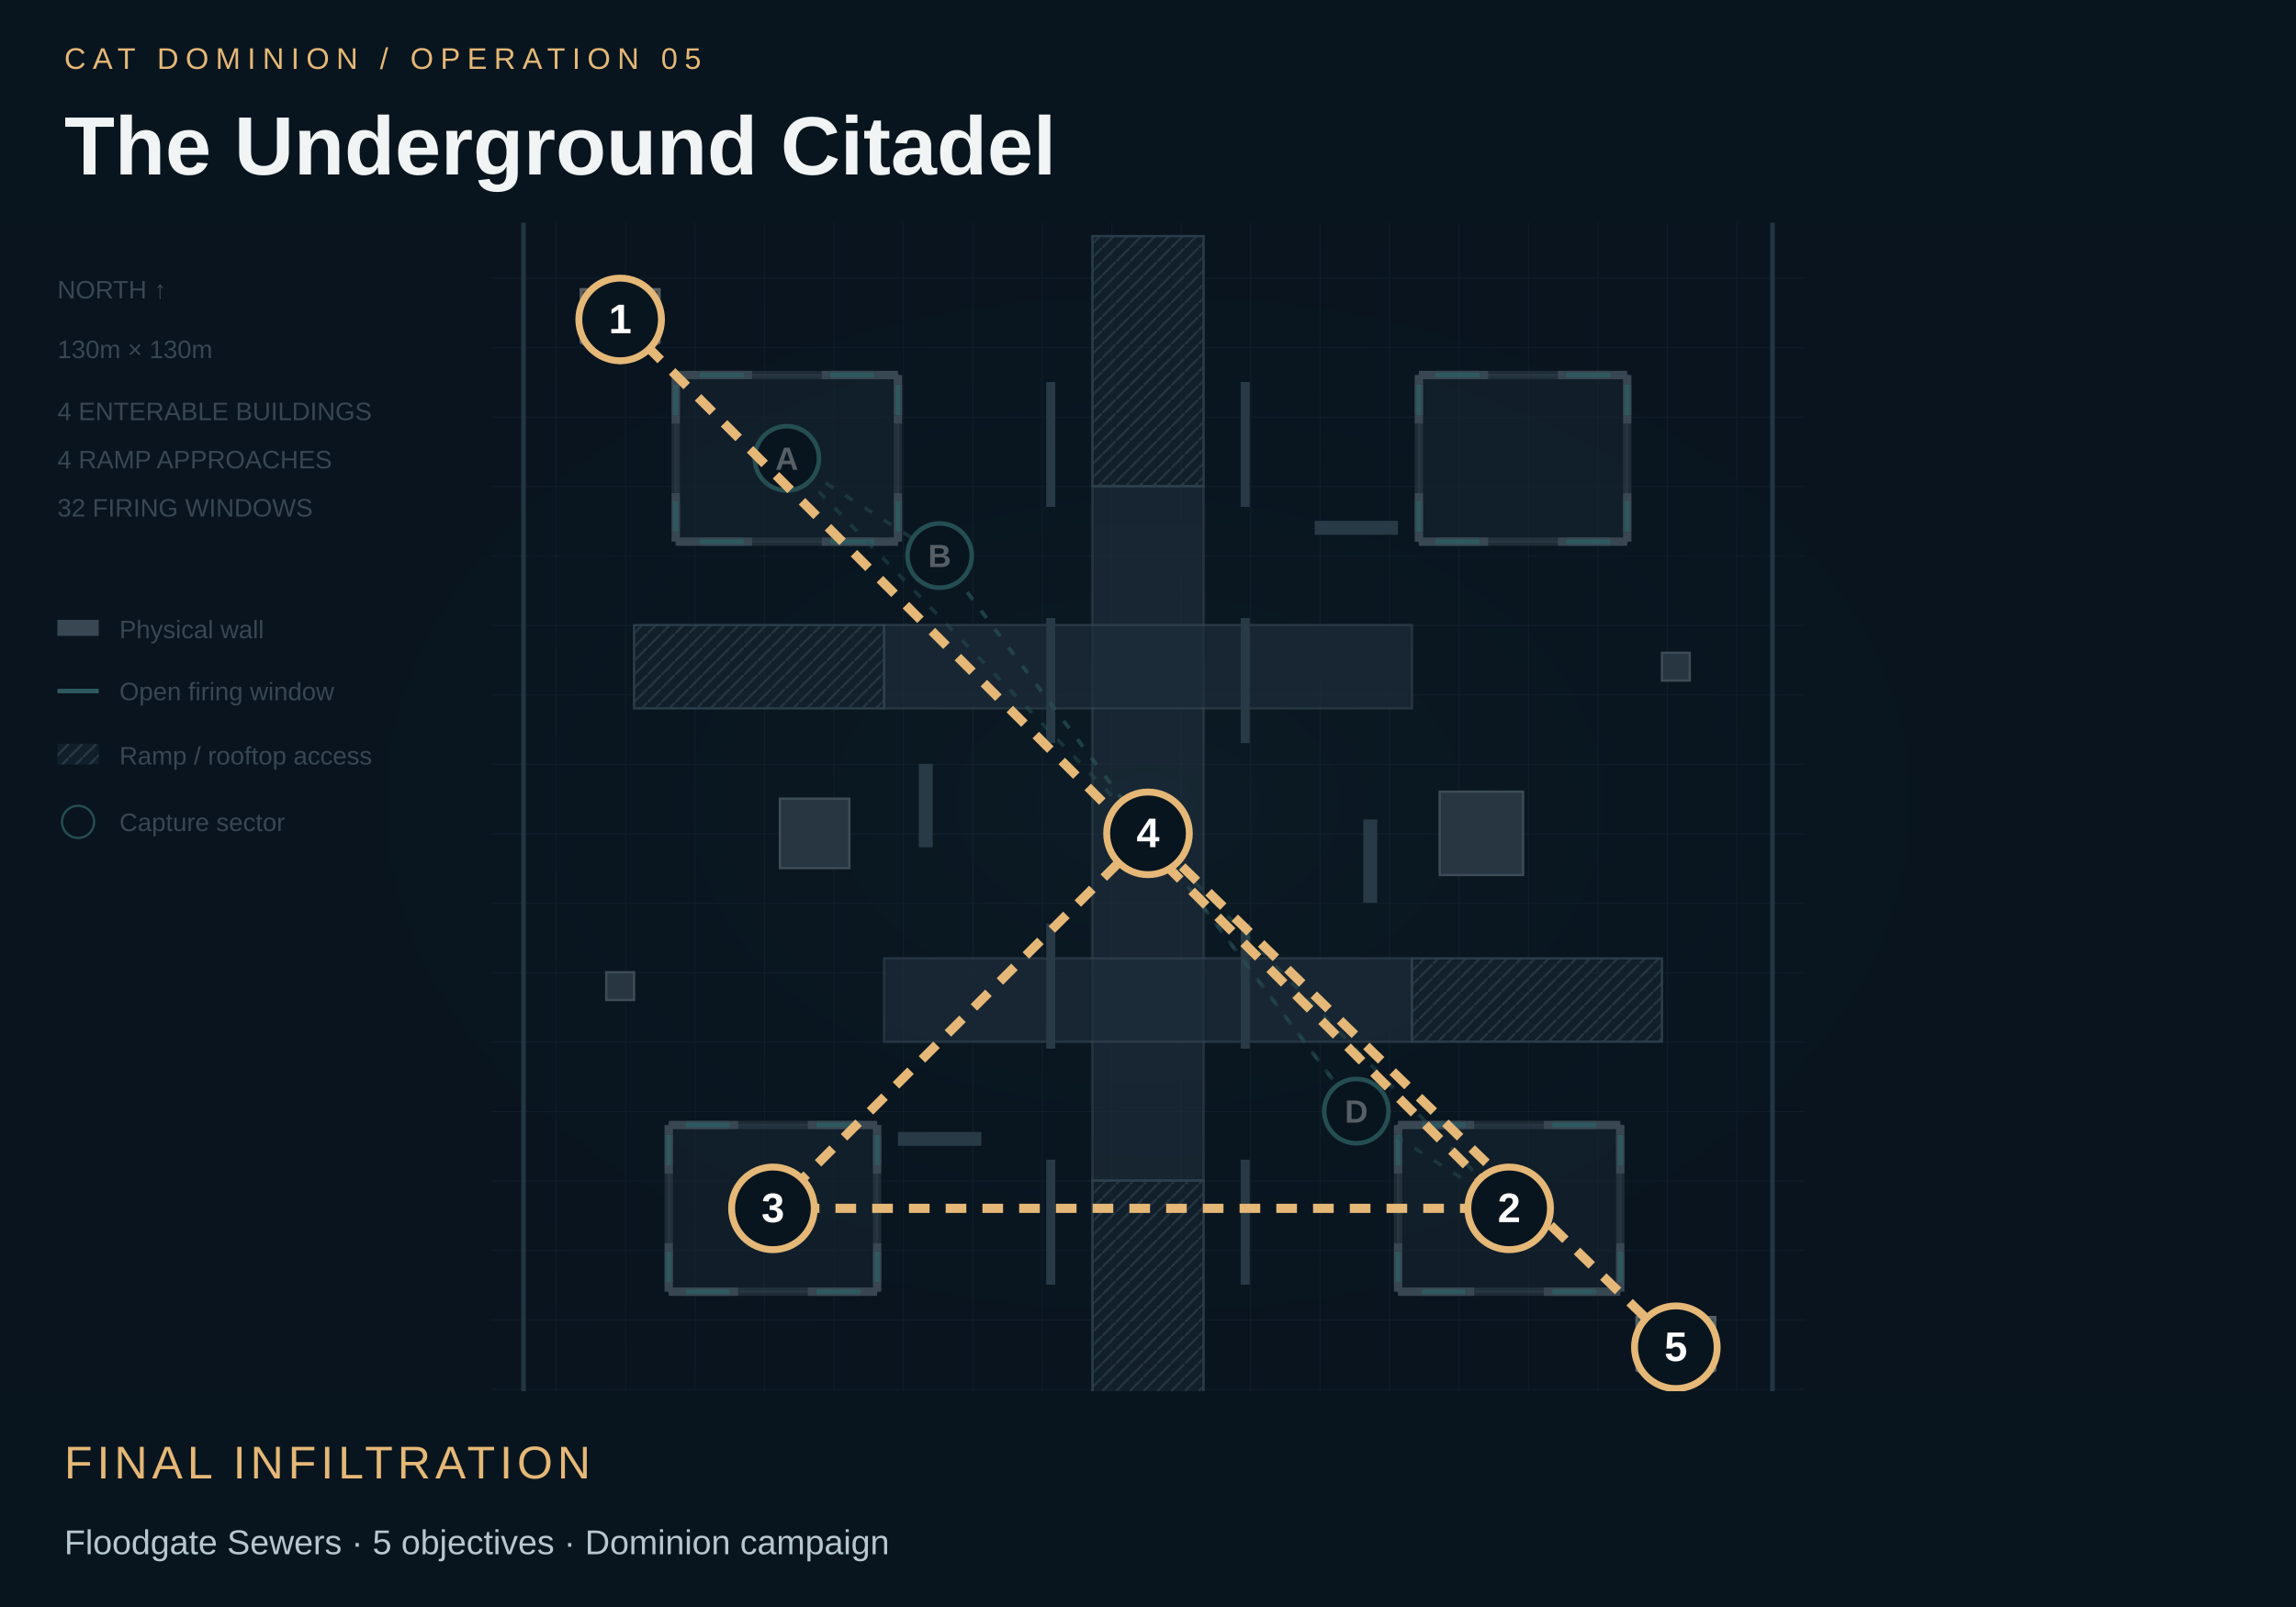
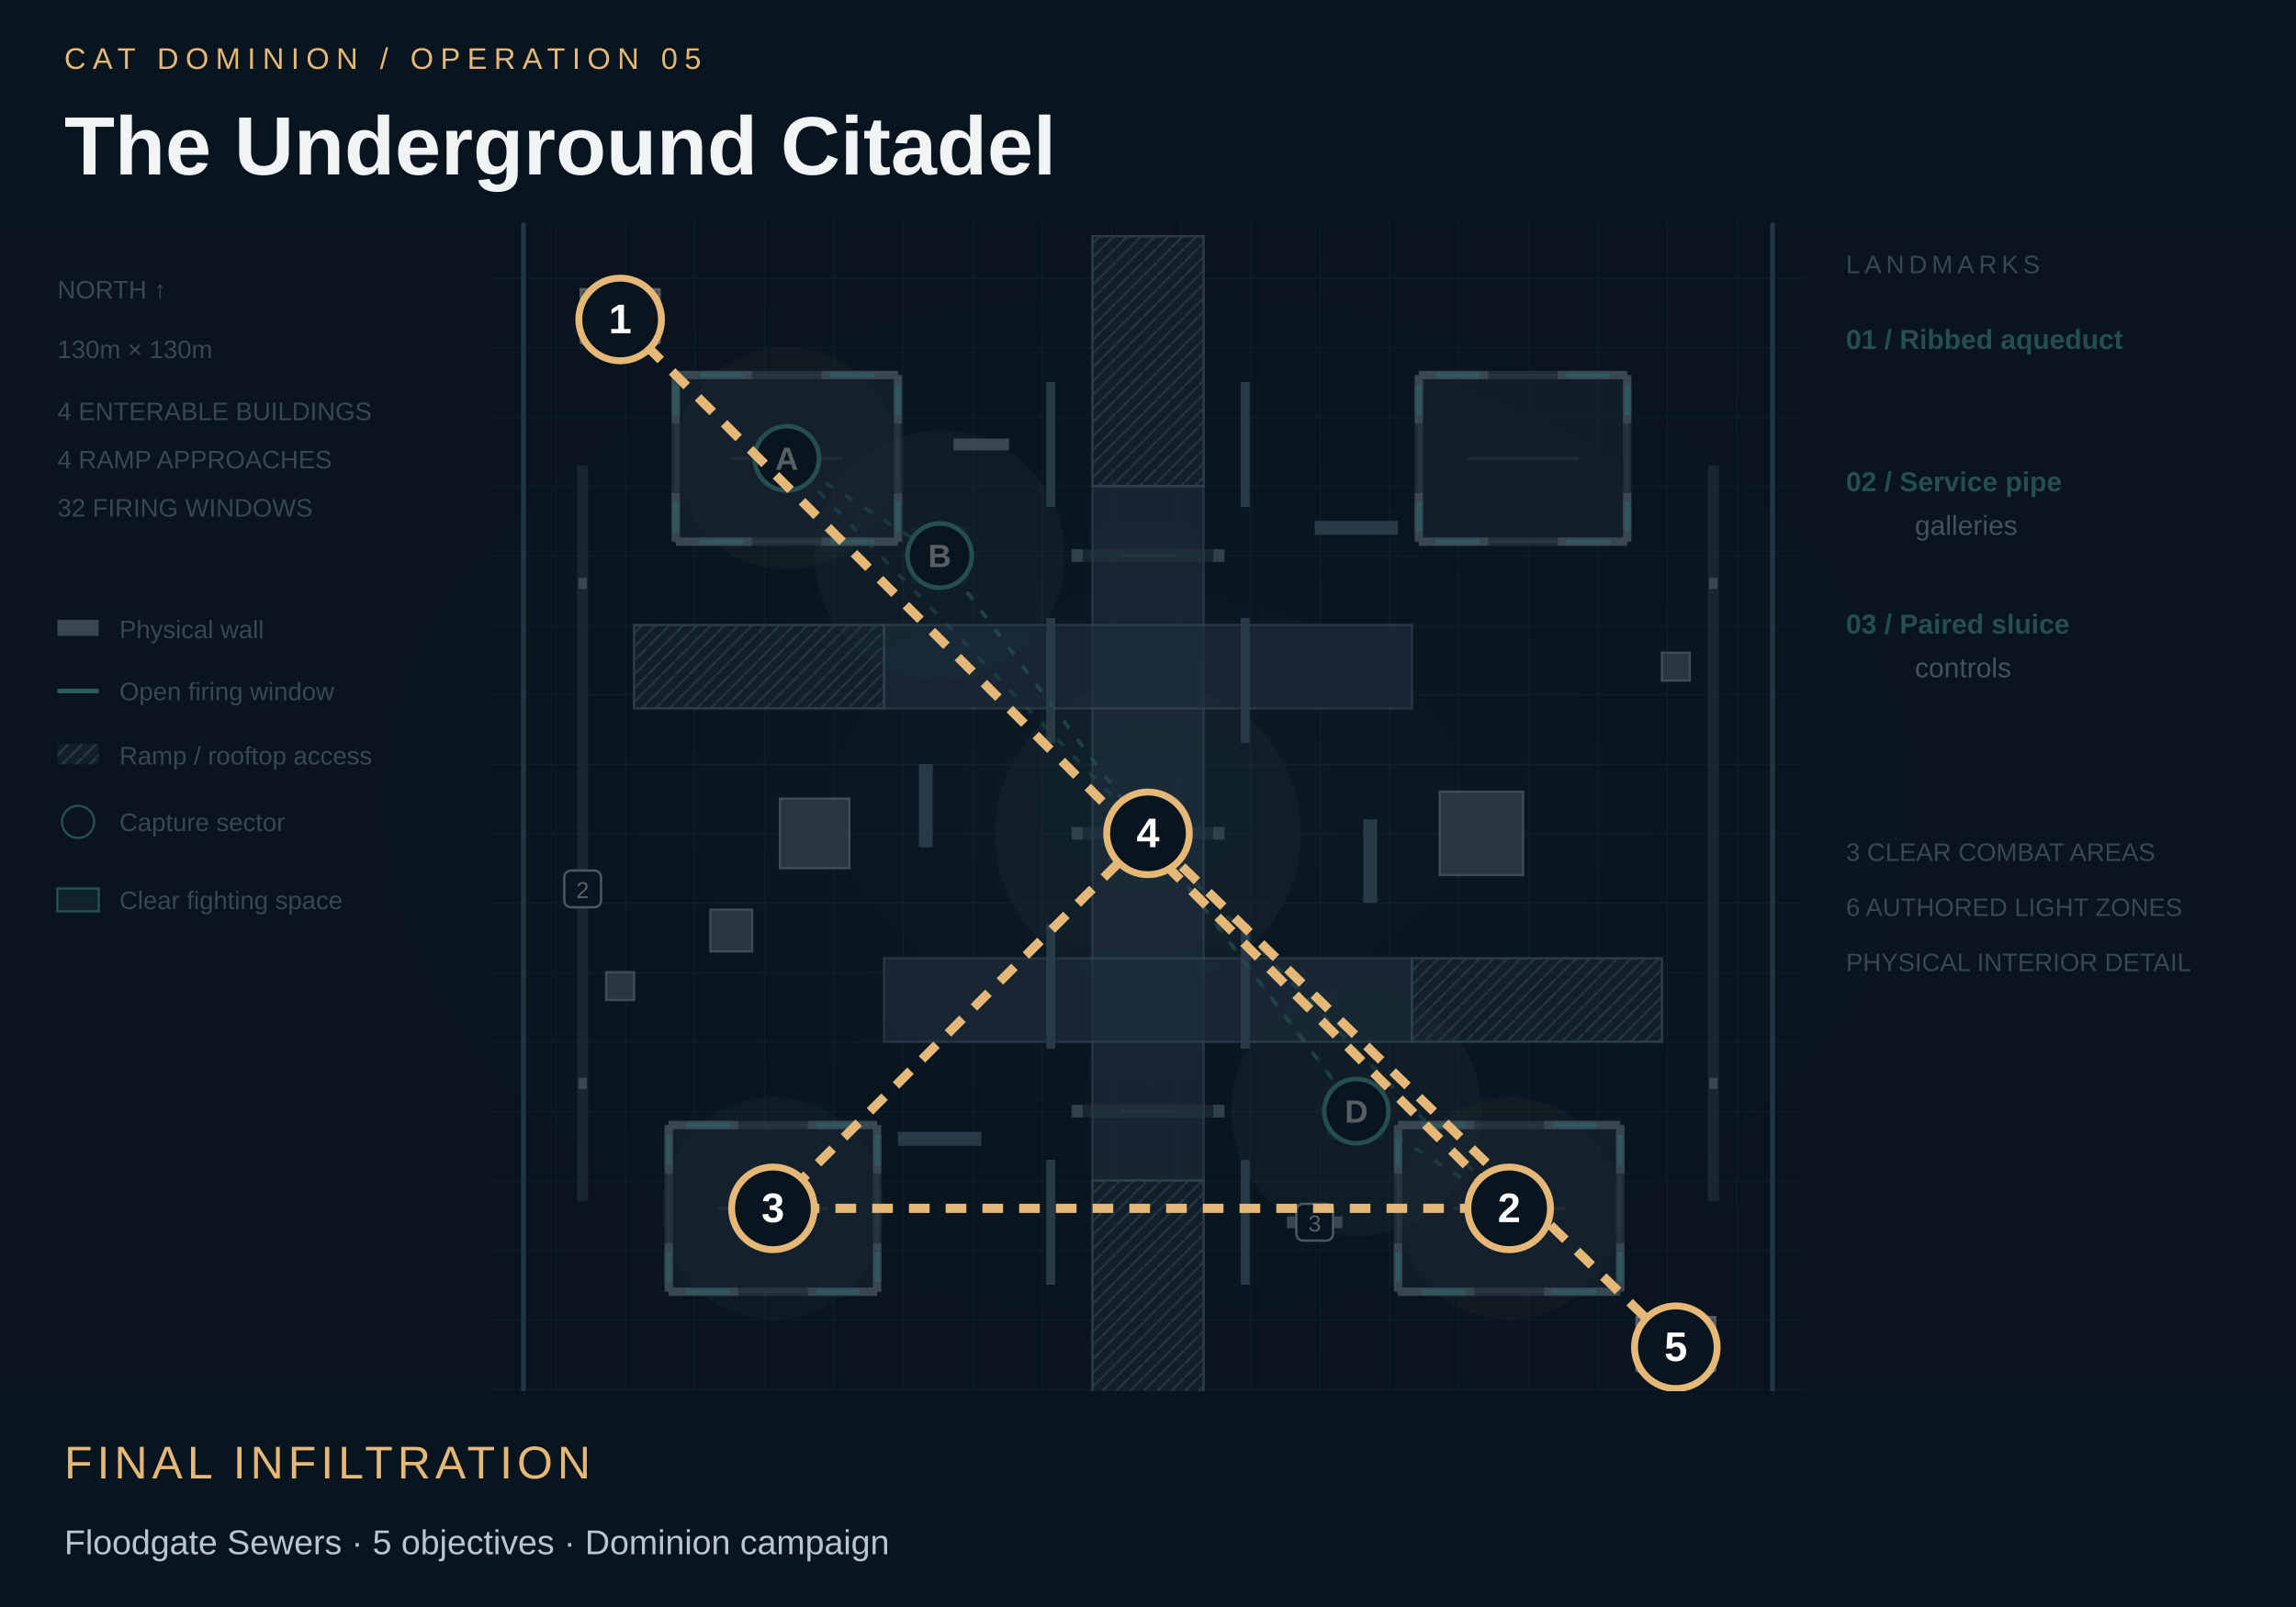
<svg xmlns="http://www.w3.org/2000/svg" width="1000" height="700" viewBox="0 0 1000 700">
  <rect width="1000" height="700" fill="#09151e" />
  <g opacity=".32">
    <defs>
      <pattern id="grid" width="30.25" height="30.25" patternUnits="userSpaceOnUse">
        <path d="M30.25 0H0V30.25" fill="none" stroke="#25374a" stroke-width=".6" />
      </pattern>
      <pattern id="ramp" width="6" height="6" patternUnits="userSpaceOnUse">
        <path d="M0 6L6 0" stroke="#91adbe" stroke-width="1" />
        <rect width="6" height="6" fill="#405a6c" fill-opacity=".5" />
      </pattern>
      <radialGradient id="glow">
        <stop stop-color="#61c8c2" stop-opacity=".12" />
        <stop offset="1" stop-color="#081321" stop-opacity="0" />
      </radialGradient>
    </defs>
    <rect width="1000" height="700" fill="#081321" />
    <rect x="214" y="77" width="572" height="572" fill="url(#grid)" />
    <ellipse cx="500" cy="350" rx="460" ry="310" fill="url(#glow)" />
    <g font-family="system-ui,Segoe UI,Arial,sans-serif">
      <text x="24" y="30" fill="#61c8c2" font-size="11" letter-spacing="3">NEON BREACH · THE FACTION WAR</text>
      <text x="24" y="64" fill="#edf5fa" font-size="29" font-weight="750">Floodgate Sewers</text>
      <text x="976" y="33" text-anchor="end" fill="#9fb2c3" font-size="11" letter-spacing="2">TACTICAL RECONNAISSANCE</text>
      <text x="976" y="57" text-anchor="end" fill="#9fb2c3" font-size="12">Sewer complex · Layered combat</text>
      <rect x="228" y="91" width="544" height="544" rx="3" fill="none" stroke="#5c7d94" stroke-width="2" />
+       <circle cx="500" cy="363" r="66.55" fill="rgb(194,242,255)" opacity=".09" />
+       <circle cx="409.25" cy="242" r="54.45" fill="rgb(189,255,230)" opacity=".09" />
+       <circle cx="590.75" cy="484" r="54.45" fill="rgb(189,255,230)" opacity=".09" />
+       <circle cx="342.7" cy="199.65" r="48.4" fill="rgb(255,222,168)" opacity=".09" />
+       <circle cx="657.3" cy="526.35" r="48.4" fill="rgb(255,222,168)" opacity=".09" />
+       <circle cx="336.65" cy="526.35" r="48.4" fill="rgb(194,240,255)" opacity=".09" />
+       <rect x="484.88" y="338.80" width="30.25" height="48.40" fill="#61c8c2" stroke="#61c8c2" stroke-width="1" opacity="0.13" />
+       <rect x="397.15" y="229.90" width="24.20" height="24.20" fill="#61c8c2" stroke="#61c8c2" stroke-width="1" opacity="0.13" />
+       <rect x="578.65" y="471.90" width="24.20" height="24.20" fill="#61c8c2" stroke="#61c8c2" stroke-width="1" opacity="0.13" />
      <rect x="294.30" y="163.35" width="96.80" height="72.60" fill="#364d61" stroke="#66829a" stroke-width="1" opacity="0.55" />
      <rect x="608.90" y="490.05" width="96.80" height="72.60" fill="#364d61" stroke="#66829a" stroke-width="1" opacity="0.55" />
      <rect x="291.27" y="490.05" width="90.75" height="72.60" fill="#364d61" stroke="#66829a" stroke-width="1" opacity="0.55" />
      <rect x="617.98" y="163.35" width="90.75" height="72.60" fill="#364d61" stroke="#66829a" stroke-width="1" opacity="0.55" />
      <rect x="475.80" y="211.75" width="48.40" height="302.50" fill="#4a6379" stroke="#92aec1" stroke-width="1" opacity="0.65" />
      <rect x="385.05" y="272.25" width="229.90" height="36.30" fill="#4a6379" stroke="#92aec1" stroke-width="1" opacity="0.65" />
      <rect x="385.05" y="417.45" width="229.90" height="36.30" fill="#4a6379" stroke="#92aec1" stroke-width="1" opacity="0.65" />
      <rect x="475.80" y="102.85" width="48.40" height="108.90" fill="url(#ramp)" stroke="#7fa0b6" stroke-width="1" opacity="0.9" />
      <rect x="475.80" y="514.25" width="48.40" height="108.90" fill="url(#ramp)" stroke="#7fa0b6" stroke-width="1" opacity="0.9" />
      <rect x="276.15" y="272.25" width="108.90" height="36.30" fill="url(#ramp)" stroke="#7fa0b6" stroke-width="1" opacity="0.9" />
      <rect x="614.95" y="417.45" width="108.90" height="36.30" fill="url(#ramp)" stroke="#7fa0b6" stroke-width="1" opacity="0.9" />
      <rect x="294.30" y="161.54" width="10.29" height="3.63" fill="#a1b3c3" opacity="1" />
      <rect x="304.59" y="161.54" width="19.36" height="3.63" fill="#6b8b9c" opacity="1" />
      <rect x="304.59" y="161.54" width="19.36" height="3.63" fill="#a1b3c3" opacity="1" />
      <rect x="323.94" y="161.54" width="3.63" height="3.63" fill="#a1b3c3" opacity="1" />
      <rect x="327.58" y="161.54" width="30.25" height="3.63" fill="#a1b3c3" opacity="0.45" />
      <rect x="357.83" y="161.54" width="3.63" height="3.63" fill="#a1b3c3" opacity="1" />
      <rect x="361.45" y="161.54" width="19.36" height="3.63" fill="#6b8b9c" opacity="1" />
      <rect x="361.45" y="161.54" width="19.36" height="3.63" fill="#a1b3c3" opacity="1" />
      <rect x="380.81" y="161.54" width="10.29" height="3.63" fill="#a1b3c3" opacity="1" />
      <rect x="292.49" y="163.35" width="3.63" height="4.23" fill="#a1b3c3" opacity="1" />
      <rect x="292.49" y="167.59" width="3.63" height="13.31" fill="#6b8b9c" opacity="1" />
      <rect x="292.49" y="167.59" width="3.63" height="13.31" fill="#a1b3c3" opacity="1" />
      <rect x="292.49" y="180.90" width="3.63" height="3.63" fill="#a1b3c3" opacity="1" />
      <rect x="292.49" y="184.53" width="3.63" height="30.25" fill="#a1b3c3" opacity="0.45" />
      <rect x="292.49" y="214.78" width="3.63" height="3.63" fill="#a1b3c3" opacity="1" />
      <rect x="292.49" y="218.41" width="3.63" height="13.31" fill="#6b8b9c" opacity="1" />
      <rect x="292.49" y="218.41" width="3.63" height="13.31" fill="#a1b3c3" opacity="1" />
      <rect x="292.49" y="231.71" width="3.63" height="4.23" fill="#a1b3c3" opacity="1" />
      <rect x="294.30" y="234.13" width="10.29" height="3.63" fill="#a1b3c3" opacity="1" />
      <rect x="304.59" y="234.13" width="19.36" height="3.63" fill="#6b8b9c" opacity="1" />
      <rect x="304.59" y="234.13" width="19.36" height="3.63" fill="#a1b3c3" opacity="1" />
      <rect x="323.94" y="234.13" width="3.63" height="3.63" fill="#a1b3c3" opacity="1" />
      <rect x="327.58" y="234.13" width="30.25" height="3.63" fill="#a1b3c3" opacity="0.45" />
      <rect x="357.83" y="234.13" width="3.63" height="3.63" fill="#a1b3c3" opacity="1" />
      <rect x="361.45" y="234.13" width="19.36" height="3.63" fill="#6b8b9c" opacity="1" />
      <rect x="361.45" y="234.13" width="19.36" height="3.63" fill="#a1b3c3" opacity="1" />
      <rect x="380.81" y="234.13" width="10.29" height="3.63" fill="#a1b3c3" opacity="1" />
      <rect x="389.28" y="163.35" width="3.63" height="4.23" fill="#a1b3c3" opacity="1" />
      <rect x="389.28" y="167.59" width="3.63" height="13.31" fill="#6b8b9c" opacity="1" />
      <rect x="389.28" y="167.59" width="3.63" height="13.31" fill="#a1b3c3" opacity="1" />
      <rect x="389.28" y="180.90" width="3.63" height="3.63" fill="#a1b3c3" opacity="1" />
      <rect x="389.28" y="184.53" width="3.63" height="30.25" fill="#a1b3c3" opacity="0.45" />
      <rect x="389.28" y="214.78" width="3.63" height="3.63" fill="#a1b3c3" opacity="1" />
      <rect x="389.28" y="218.41" width="3.63" height="13.31" fill="#6b8b9c" opacity="1" />
      <rect x="389.28" y="218.41" width="3.63" height="13.31" fill="#a1b3c3" opacity="1" />
      <rect x="389.28" y="231.71" width="3.63" height="4.23" fill="#a1b3c3" opacity="1" />
      <rect x="608.90" y="488.24" width="10.29" height="3.63" fill="#a1b3c3" opacity="1" />
      <rect x="619.18" y="488.24" width="19.36" height="3.63" fill="#6b8b9c" opacity="1" />
      <rect x="619.18" y="488.24" width="19.36" height="3.63" fill="#a1b3c3" opacity="1" />
      <rect x="638.54" y="488.24" width="3.63" height="3.63" fill="#a1b3c3" opacity="1" />
      <rect x="642.17" y="488.24" width="30.25" height="3.63" fill="#a1b3c3" opacity="0.45" />
      <rect x="672.42" y="488.24" width="3.63" height="3.63" fill="#a1b3c3" opacity="1" />
      <rect x="676.05" y="488.24" width="19.36" height="3.63" fill="#6b8b9c" opacity="1" />
      <rect x="676.05" y="488.24" width="19.36" height="3.63" fill="#a1b3c3" opacity="1" />
      <rect x="695.41" y="488.24" width="10.29" height="3.63" fill="#a1b3c3" opacity="1" />
      <rect x="607.09" y="490.05" width="3.63" height="4.23" fill="#a1b3c3" opacity="1" />
      <rect x="607.09" y="494.28" width="3.63" height="13.31" fill="#6b8b9c" opacity="1" />
      <rect x="607.09" y="494.28" width="3.63" height="13.31" fill="#a1b3c3" opacity="1" />
      <rect x="607.09" y="507.60" width="3.63" height="3.63" fill="#a1b3c3" opacity="1" />
      <rect x="607.09" y="511.23" width="3.63" height="30.25" fill="#a1b3c3" opacity="0.45" />
      <rect x="607.09" y="541.48" width="3.63" height="3.63" fill="#a1b3c3" opacity="1" />
      <rect x="607.09" y="545.11" width="3.63" height="13.31" fill="#6b8b9c" opacity="1" />
      <rect x="607.09" y="545.11" width="3.63" height="13.31" fill="#a1b3c3" opacity="1" />
      <rect x="607.09" y="558.41" width="3.63" height="4.23" fill="#a1b3c3" opacity="1" />
      <rect x="608.90" y="560.84" width="10.29" height="3.63" fill="#a1b3c3" opacity="1" />
      <rect x="619.18" y="560.84" width="19.36" height="3.63" fill="#6b8b9c" opacity="1" />
      <rect x="619.18" y="560.84" width="19.36" height="3.63" fill="#a1b3c3" opacity="1" />
      <rect x="638.54" y="560.84" width="3.63" height="3.63" fill="#a1b3c3" opacity="1" />
      <rect x="642.17" y="560.84" width="30.25" height="3.63" fill="#a1b3c3" opacity="0.45" />
      <rect x="672.42" y="560.84" width="3.63" height="3.63" fill="#a1b3c3" opacity="1" />
      <rect x="676.05" y="560.84" width="19.36" height="3.63" fill="#6b8b9c" opacity="1" />
      <rect x="676.05" y="560.84" width="19.36" height="3.63" fill="#a1b3c3" opacity="1" />
      <rect x="695.41" y="560.84" width="10.29" height="3.63" fill="#a1b3c3" opacity="1" />
      <rect x="703.88" y="490.05" width="3.63" height="4.23" fill="#a1b3c3" opacity="1" />
      <rect x="703.88" y="494.28" width="3.63" height="13.31" fill="#6b8b9c" opacity="1" />
      <rect x="703.88" y="494.28" width="3.63" height="13.31" fill="#a1b3c3" opacity="1" />
      <rect x="703.88" y="507.60" width="3.63" height="3.63" fill="#a1b3c3" opacity="1" />
      <rect x="703.88" y="511.23" width="3.63" height="30.25" fill="#a1b3c3" opacity="0.45" />
      <rect x="703.88" y="541.48" width="3.63" height="3.63" fill="#a1b3c3" opacity="1" />
      <rect x="703.88" y="545.11" width="3.63" height="13.31" fill="#6b8b9c" opacity="1" />
      <rect x="703.88" y="545.11" width="3.63" height="13.31" fill="#a1b3c3" opacity="1" />
      <rect x="703.88" y="558.41" width="3.63" height="4.23" fill="#a1b3c3" opacity="1" />
      <rect x="291.27" y="488.24" width="7.26" height="3.63" fill="#a1b3c3" opacity="1" />
      <rect x="298.54" y="488.24" width="19.36" height="3.63" fill="#6b8b9c" opacity="1" />
      <rect x="298.54" y="488.24" width="19.36" height="3.63" fill="#a1b3c3" opacity="1" />
      <rect x="317.89" y="488.24" width="3.63" height="3.63" fill="#a1b3c3" opacity="1" />
      <rect x="321.52" y="488.24" width="30.25" height="3.63" fill="#a1b3c3" opacity="0.45" />
      <rect x="351.77" y="488.24" width="3.63" height="3.63" fill="#a1b3c3" opacity="1" />
      <rect x="355.40" y="488.24" width="19.36" height="3.63" fill="#6b8b9c" opacity="1" />
      <rect x="355.40" y="488.24" width="19.36" height="3.63" fill="#a1b3c3" opacity="1" />
      <rect x="374.76" y="488.24" width="7.26" height="3.63" fill="#a1b3c3" opacity="1" />
      <rect x="289.46" y="490.05" width="3.63" height="4.23" fill="#a1b3c3" opacity="1" />
      <rect x="289.46" y="494.28" width="3.63" height="13.31" fill="#6b8b9c" opacity="1" />
      <rect x="289.46" y="494.28" width="3.63" height="13.31" fill="#a1b3c3" opacity="1" />
      <rect x="289.46" y="507.60" width="3.63" height="3.63" fill="#a1b3c3" opacity="1" />
      <rect x="289.46" y="511.23" width="3.63" height="30.25" fill="#a1b3c3" opacity="0.45" />
      <rect x="289.46" y="541.48" width="3.63" height="3.63" fill="#a1b3c3" opacity="1" />
      <rect x="289.46" y="545.11" width="3.63" height="13.31" fill="#6b8b9c" opacity="1" />
      <rect x="289.46" y="545.11" width="3.63" height="13.31" fill="#a1b3c3" opacity="1" />
      <rect x="289.46" y="558.41" width="3.63" height="4.23" fill="#a1b3c3" opacity="1" />
      <rect x="291.27" y="560.84" width="7.26" height="3.63" fill="#a1b3c3" opacity="1" />
      <rect x="298.54" y="560.84" width="19.36" height="3.63" fill="#6b8b9c" opacity="1" />
      <rect x="298.54" y="560.84" width="19.36" height="3.63" fill="#a1b3c3" opacity="1" />
      <rect x="317.89" y="560.84" width="3.63" height="3.63" fill="#a1b3c3" opacity="1" />
      <rect x="321.52" y="560.84" width="30.25" height="3.63" fill="#a1b3c3" opacity="0.45" />
      <rect x="351.77" y="560.84" width="3.63" height="3.63" fill="#a1b3c3" opacity="1" />
      <rect x="355.40" y="560.84" width="19.36" height="3.63" fill="#6b8b9c" opacity="1" />
      <rect x="355.40" y="560.84" width="19.36" height="3.63" fill="#a1b3c3" opacity="1" />
      <rect x="374.76" y="560.84" width="7.26" height="3.63" fill="#a1b3c3" opacity="1" />
      <rect x="380.21" y="490.05" width="3.63" height="4.23" fill="#a1b3c3" opacity="1" />
      <rect x="380.21" y="494.28" width="3.63" height="13.31" fill="#6b8b9c" opacity="1" />
      <rect x="380.21" y="494.28" width="3.63" height="13.31" fill="#a1b3c3" opacity="1" />
      <rect x="380.21" y="507.60" width="3.63" height="3.63" fill="#a1b3c3" opacity="1" />
      <rect x="380.21" y="511.23" width="3.63" height="30.25" fill="#a1b3c3" opacity="0.45" />
      <rect x="380.21" y="541.48" width="3.63" height="3.63" fill="#a1b3c3" opacity="1" />
      <rect x="380.21" y="545.11" width="3.63" height="13.31" fill="#6b8b9c" opacity="1" />
      <rect x="380.21" y="545.11" width="3.63" height="13.31" fill="#a1b3c3" opacity="1" />
      <rect x="380.21" y="558.41" width="3.63" height="4.23" fill="#a1b3c3" opacity="1" />
      <rect x="617.98" y="161.54" width="7.26" height="3.63" fill="#a1b3c3" opacity="1" />
      <rect x="625.24" y="161.54" width="19.36" height="3.63" fill="#6b8b9c" opacity="1" />
      <rect x="625.24" y="161.54" width="19.36" height="3.63" fill="#a1b3c3" opacity="1" />
      <rect x="644.60" y="161.54" width="3.63" height="3.63" fill="#a1b3c3" opacity="1" />
      <rect x="648.23" y="161.54" width="30.25" height="3.63" fill="#a1b3c3" opacity="0.45" />
      <rect x="678.48" y="161.54" width="3.63" height="3.63" fill="#a1b3c3" opacity="1" />
      <rect x="682.11" y="161.54" width="19.36" height="3.63" fill="#6b8b9c" opacity="1" />
      <rect x="682.11" y="161.54" width="19.36" height="3.63" fill="#a1b3c3" opacity="1" />
      <rect x="701.46" y="161.54" width="7.26" height="3.63" fill="#a1b3c3" opacity="1" />
      <rect x="616.16" y="163.35" width="3.63" height="4.23" fill="#a1b3c3" opacity="1" />
      <rect x="616.16" y="167.59" width="3.63" height="13.31" fill="#6b8b9c" opacity="1" />
      <rect x="616.16" y="167.59" width="3.63" height="13.31" fill="#a1b3c3" opacity="1" />
      <rect x="616.16" y="180.90" width="3.63" height="3.63" fill="#a1b3c3" opacity="1" />
      <rect x="616.16" y="184.53" width="3.63" height="30.25" fill="#a1b3c3" opacity="0.45" />
      <rect x="616.16" y="214.78" width="3.63" height="3.63" fill="#a1b3c3" opacity="1" />
      <rect x="616.16" y="218.41" width="3.63" height="13.31" fill="#6b8b9c" opacity="1" />
      <rect x="616.16" y="218.41" width="3.63" height="13.31" fill="#a1b3c3" opacity="1" />
      <rect x="616.16" y="231.71" width="3.63" height="4.23" fill="#a1b3c3" opacity="1" />
      <rect x="617.98" y="234.13" width="7.26" height="3.63" fill="#a1b3c3" opacity="1" />
      <rect x="625.24" y="234.13" width="19.36" height="3.63" fill="#6b8b9c" opacity="1" />
      <rect x="625.24" y="234.13" width="19.36" height="3.63" fill="#a1b3c3" opacity="1" />
      <rect x="644.60" y="234.13" width="3.63" height="3.63" fill="#a1b3c3" opacity="1" />
      <rect x="648.23" y="234.13" width="30.25" height="3.63" fill="#a1b3c3" opacity="0.45" />
      <rect x="678.48" y="234.13" width="3.63" height="3.63" fill="#a1b3c3" opacity="1" />
      <rect x="682.11" y="234.13" width="19.36" height="3.63" fill="#6b8b9c" opacity="1" />
      <rect x="682.11" y="234.13" width="19.36" height="3.63" fill="#a1b3c3" opacity="1" />
      <rect x="701.46" y="234.13" width="7.26" height="3.63" fill="#a1b3c3" opacity="1" />
      <rect x="706.91" y="163.35" width="3.63" height="4.23" fill="#a1b3c3" opacity="1" />
      <rect x="706.91" y="167.59" width="3.63" height="13.31" fill="#6b8b9c" opacity="1" />
      <rect x="706.91" y="167.59" width="3.63" height="13.31" fill="#a1b3c3" opacity="1" />
      <rect x="706.91" y="180.90" width="3.63" height="3.63" fill="#a1b3c3" opacity="1" />
      <rect x="706.91" y="184.53" width="3.63" height="30.25" fill="#a1b3c3" opacity="0.45" />
      <rect x="706.91" y="214.78" width="3.63" height="3.63" fill="#a1b3c3" opacity="1" />
      <rect x="706.91" y="218.41" width="3.63" height="13.31" fill="#6b8b9c" opacity="1" />
      <rect x="706.91" y="218.41" width="3.63" height="13.31" fill="#a1b3c3" opacity="1" />
      <rect x="706.91" y="231.71" width="3.63" height="4.23" fill="#a1b3c3" opacity="1" />
      <rect x="455.68" y="166.38" width="3.93" height="54.45" fill="#6b8b9c" opacity="1" />
      <rect x="455.68" y="269.23" width="3.93" height="54.45" fill="#6b8b9c" opacity="1" />
      <rect x="455.68" y="402.32" width="3.93" height="54.45" fill="#6b8b9c" opacity="1" />
      <rect x="455.68" y="505.17" width="3.93" height="54.45" fill="#6b8b9c" opacity="1" />
      <rect x="540.38" y="166.38" width="3.93" height="54.45" fill="#6b8b9c" opacity="1" />
      <rect x="540.38" y="269.23" width="3.93" height="54.45" fill="#6b8b9c" opacity="1" />
      <rect x="540.38" y="402.32" width="3.93" height="54.45" fill="#6b8b9c" opacity="1" />
      <rect x="540.38" y="505.17" width="3.93" height="54.45" fill="#6b8b9c" opacity="1" />
      <rect x="400.18" y="332.75" width="6.05" height="36.30" fill="#6b8b9c" opacity="1" />
      <rect x="593.77" y="356.95" width="6.05" height="36.30" fill="#6b8b9c" opacity="1" />
      <rect x="391.10" y="493.07" width="36.30" height="6.05" fill="#6b8b9c" opacity="1" />
      <rect x="572.60" y="226.88" width="36.30" height="6.05" fill="#6b8b9c" opacity="1" />
+       <rect x="466.73" y="239.28" width="4.84" height="5.45" fill="#a1b3c3" opacity="1" />
+       <rect x="528.43" y="239.28" width="4.84" height="5.45" fill="#a1b3c3" opacity="1" />
+       <rect x="466.73" y="239.28" width="66.55" height="5.45" fill="#6b8b9c" opacity="0.45" />
+       <rect x="466.73" y="360.28" width="4.84" height="5.45" fill="#a1b3c3" opacity="1" />
+       <rect x="528.43" y="360.28" width="4.84" height="5.45" fill="#a1b3c3" opacity="1" />
+       <rect x="466.73" y="360.28" width="66.55" height="5.45" fill="#6b8b9c" opacity="0.45" />
+       <rect x="466.73" y="481.28" width="4.84" height="5.45" fill="#a1b3c3" opacity="1" />
+       <rect x="528.43" y="481.28" width="4.84" height="5.45" fill="#a1b3c3" opacity="1" />
+       <rect x="466.73" y="481.28" width="66.55" height="5.45" fill="#6b8b9c" opacity="0.45" />
+       <rect x="251.34" y="202.68" width="4.84" height="320.65" fill="#6b8b9c" opacity="0.45" />
+       <rect x="251.95" y="251.68" width="3.63" height="4.84" fill="#a1b3c3" opacity="1" />
+       <rect x="251.95" y="469.48" width="3.63" height="4.84" fill="#a1b3c3" opacity="1" />
+       <rect x="743.82" y="202.68" width="4.84" height="320.65" fill="#6b8b9c" opacity="0.45" />
+       <rect x="744.42" y="251.68" width="3.63" height="4.84" fill="#a1b3c3" opacity="1" />
+       <rect x="744.42" y="469.48" width="3.63" height="4.84" fill="#a1b3c3" opacity="1" />
+       <rect x="560.50" y="529.83" width="24.20" height="5.14" fill="#a1b3c3" opacity="1" />
+       <rect x="415.30" y="191.03" width="24.20" height="5.14" fill="#a1b3c3" opacity="1" />
+       <rect x="487.90" y="241.27" width="24.20" height="1.45" fill="#6b8b9c" opacity="0.45" />
+       <rect x="487.90" y="362.27" width="24.20" height="1.45" fill="#6b8b9c" opacity="0.45" />
+       <rect x="487.90" y="483.27" width="24.20" height="1.45" fill="#6b8b9c" opacity="0.45" />
+       <rect x="318.50" y="198.92" width="48.40" height="1.45" fill="#6b8b9c" opacity="0.45" />
+       <rect x="633.10" y="525.62" width="48.40" height="1.45" fill="#6b8b9c" opacity="0.45" />
+       <rect x="312.45" y="525.62" width="48.40" height="1.45" fill="#6b8b9c" opacity="0.45" />
+       <rect x="639.15" y="198.92" width="48.40" height="1.45" fill="#6b8b9c" opacity="0.45" />
      <rect x="339.68" y="347.88" width="30.25" height="30.25" fill="#6a7f91" stroke="#afc3ce" stroke-width="1" opacity="1" />
      <rect x="627.05" y="344.85" width="36.30" height="36.30" fill="#6a7f91" stroke="#afc3ce" stroke-width="1" opacity="1" />
      <rect x="264.05" y="423.50" width="12.10" height="12.10" fill="#6a7f91" stroke="#afc3ce" stroke-width="1" opacity="1" />
      <rect x="723.85" y="284.35" width="12.10" height="12.10" fill="#6a7f91" stroke="#afc3ce" stroke-width="1" opacity="1" />
+       <rect x="309.43" y="396.27" width="18.15" height="18.15" fill="#6a7f91" stroke="#afc3ce" stroke-width="1" opacity="1" />
      <path d="M 304.585 163.35 L 323.945 163.35" stroke="#7deded" stroke-width="2" />
      <path d="M 361.455 163.35 L 380.815 163.35" stroke="#7deded" stroke-width="2" />
      <path d="M 294.3 167.585 L 294.3 180.895" stroke="#7deded" stroke-width="2" />
      <path d="M 294.3 218.405 L 294.3 231.715" stroke="#7deded" stroke-width="2" />
      <path d="M 304.585 235.95 L 323.945 235.95" stroke="#7deded" stroke-width="2" />
      <path d="M 361.455 235.95 L 380.815 235.95" stroke="#7deded" stroke-width="2" />
      <path d="M 391.1 167.585 L 391.1 180.895" stroke="#7deded" stroke-width="2" />
      <path d="M 391.1 218.405 L 391.1 231.715" stroke="#7deded" stroke-width="2" />
      <path d="M 619.185 490.05 L 638.545 490.05" stroke="#7deded" stroke-width="2" />
      <path d="M 676.055 490.05 L 695.415 490.05" stroke="#7deded" stroke-width="2" />
      <path d="M 608.9 494.285 L 608.9 507.595" stroke="#7deded" stroke-width="2" />
      <path d="M 608.9 545.105 L 608.9 558.415" stroke="#7deded" stroke-width="2" />
      <path d="M 619.185 562.65 L 638.545 562.65" stroke="#7deded" stroke-width="2" />
      <path d="M 676.055 562.65 L 695.415 562.65" stroke="#7deded" stroke-width="2" />
      <path d="M 705.7 494.285 L 705.7 507.595" stroke="#7deded" stroke-width="2" />
      <path d="M 705.7 545.105 L 705.7 558.415" stroke="#7deded" stroke-width="2" />
      <path d="M 298.535 490.05 L 317.895 490.05" stroke="#7deded" stroke-width="2" />
      <path d="M 355.405 490.05 L 374.765 490.05" stroke="#7deded" stroke-width="2" />
      <path d="M 291.275 494.285 L 291.275 507.595" stroke="#7deded" stroke-width="2" />
      <path d="M 291.275 545.105 L 291.275 558.415" stroke="#7deded" stroke-width="2" />
      <path d="M 298.535 562.65 L 317.895 562.65" stroke="#7deded" stroke-width="2" />
      <path d="M 355.405 562.65 L 374.765 562.65" stroke="#7deded" stroke-width="2" />
      <path d="M 382.025 494.285 L 382.025 507.595" stroke="#7deded" stroke-width="2" />
      <path d="M 382.025 545.105 L 382.025 558.415" stroke="#7deded" stroke-width="2" />
      <path d="M 625.235 163.35 L 644.595 163.35" stroke="#7deded" stroke-width="2" />
      <path d="M 682.105 163.35 L 701.465 163.35" stroke="#7deded" stroke-width="2" />
      <path d="M 617.975 167.585 L 617.975 180.895" stroke="#7deded" stroke-width="2" />
      <path d="M 617.975 218.405 L 617.975 231.715" stroke="#7deded" stroke-width="2" />
      <path d="M 625.235 235.95 L 644.595 235.95" stroke="#7deded" stroke-width="2" />
      <path d="M 682.105 235.95 L 701.465 235.95" stroke="#7deded" stroke-width="2" />
      <path d="M 708.725 167.585 L 708.725 180.895" stroke="#7deded" stroke-width="2" />
      <path d="M 708.725 218.405 L 708.725 231.715" stroke="#7deded" stroke-width="2" />
+       <g transform="translate(500 363)">
+         <rect x="-8" y="-8" width="16" height="16" rx="3" fill="#071321" stroke="#dce8ef" />
+         <text y="4" text-anchor="middle" font-size="10" fill="#fff">1</text>
+       </g>
+       <g transform="translate(253.765 387.2)">
+         <rect x="-8" y="-8" width="16" height="16" rx="3" fill="#071321" stroke="#dce8ef" />
+         <text y="4" text-anchor="middle" font-size="10" fill="#fff">2</text>
+       </g>
+       <g transform="translate(572.6 532.4)">
+         <rect x="-8" y="-8" width="16" height="16" rx="3" fill="#071321" stroke="#dce8ef" />
+         <text y="4" text-anchor="middle" font-size="10" fill="#fff">3</text>
+       </g>
      <path d="M 342.7 199.65 L 409.25 242" stroke="#61c8c2" stroke-width="1.6" stroke-dasharray="4 6" opacity=".5" />
      <path d="M 342.7 199.65 L 500 363" stroke="#61c8c2" stroke-width="1.6" stroke-dasharray="4 6" opacity=".5" />
      <path d="M 409.25 242 L 500 363" stroke="#61c8c2" stroke-width="1.6" stroke-dasharray="4 6" opacity=".5" />
      <path d="M 409.25 242 L 590.75 484" stroke="#61c8c2" stroke-width="1.6" stroke-dasharray="4 6" opacity=".5" />
      <path d="M 500 363 L 590.75 484" stroke="#61c8c2" stroke-width="1.6" stroke-dasharray="4 6" opacity=".5" />
      <path d="M 500 363 L 657.3 526.35" stroke="#61c8c2" stroke-width="1.6" stroke-dasharray="4 6" opacity=".5" />
      <path d="M 590.75 484 L 657.3 526.35" stroke="#61c8c2" stroke-width="1.6" stroke-dasharray="4 6" opacity=".5" />
      <g transform="translate(342.7 199.65)">
        <circle r="14" fill="#071321" stroke="#61c8c2" stroke-width="2" />
        <text y="5" text-anchor="middle" fill="#fff" font-size="14" font-weight="700">A</text>
      </g>
      <g transform="translate(409.25 242)">
        <circle r="14" fill="#071321" stroke="#61c8c2" stroke-width="2" />
        <text y="5" text-anchor="middle" fill="#fff" font-size="14" font-weight="700">B</text>
      </g>
      <g transform="translate(500 363)">
        <circle r="14" fill="#071321" stroke="#61c8c2" stroke-width="2" />
        <text y="5" text-anchor="middle" fill="#fff" font-size="14" font-weight="700">C</text>
      </g>
      <g transform="translate(590.75 484)">
        <circle r="14" fill="#071321" stroke="#61c8c2" stroke-width="2" />
        <text y="5" text-anchor="middle" fill="#fff" font-size="14" font-weight="700">D</text>
      </g>
      <g transform="translate(657.3 526.35)">
        <circle r="14" fill="#071321" stroke="#61c8c2" stroke-width="2" />
        <text y="5" text-anchor="middle" fill="#fff" font-size="14" font-weight="700">E</text>
      </g>
      <g transform="translate(270.1 139.15)">
        <path d="M-17-13H17V10L0 19-17 10Z" fill="#d59a51" stroke="#fff" stroke-width="1.3" />
        <text y="5" text-anchor="middle" font-size="11" font-weight="800" fill="#071321">HQ</text>
      </g>
      <g transform="translate(729.9 586.85)">
        <path d="M-17-13H17V10L0 19-17 10Z" fill="#53c5bd" stroke="#fff" stroke-width="1.3" />
        <text y="5" text-anchor="middle" font-size="11" font-weight="800" fill="#071321">HQ</text>
      </g>
      <g fill="#9fb2c3" font-size="11">
        <text x="25" y="130">NORTH ↑</text>
        <text x="25" y="156">130m × 130m</text>
        <text x="25" y="183">4 ENTERABLE BUILDINGS</text>
        <text x="25" y="204">4 RAMP APPROACHES</text>
        <text x="25" y="225">32 FIRING WINDOWS</text>
        <rect x="25" y="270" width="18" height="7" fill="#a1b3c3" />
        <text x="52" y="278">Physical wall</text>
        <path d="M25 301H43" stroke="#7deded" stroke-width="2" />
        <text x="52" y="305">Open firing window</text>
        <rect x="25" y="324" width="18" height="9" fill="url(#ramp)" />
        <text x="52" y="333">Ramp / rooftop access</text>
        <circle cx="34" cy="358" r="7" fill="none" stroke="#61c8c2" />
        <text x="52" y="362">Capture sector</text>
      </g>
+       <g font-size="11">
+         <text x="804" y="119" fill="#9fb2c3" letter-spacing="2">LANDMARKS</text>
+         <text x="804" y="152" fill="#61c8c2" font-size="12" font-weight="700">01 / Ribbed aqueduct</text>
+         <text x="804" y="214" fill="#61c8c2" font-size="12" font-weight="700">02 / Service pipe</text>
+         <text x="834" y="233" fill="#c4d2df" font-size="12">galleries</text>
+         <text x="804" y="276" fill="#61c8c2" font-size="12" font-weight="700">03 / Paired sluice</text>
+         <text x="834" y="295" fill="#c4d2df" font-size="12">controls</text>
+         <text x="804" y="375" fill="#9fb2c3">3 CLEAR COMBAT AREAS</text>
+         <text x="804" y="399" fill="#9fb2c3">6 AUTHORED LIGHT ZONES</text>
+         <text x="804" y="423" fill="#9fb2c3">PHYSICAL INTERIOR DETAIL</text>
+         <rect x="25" y="387" width="18" height="10" fill="#61c8c2" fill-opacity=".25" stroke="#61c8c2" />
+         <text x="52" y="396" fill="#9fb2c3">Clear fighting space</text>
+       </g>
      <path d="M24 615H976" stroke="#2e465a" />
      <text x="24" y="645" font-size="13" fill="#c4d2df">
        <tspan fill="#61c8c2" font-weight="700">A</tspan> · Pump Station</text>
      <text x="344" y="645" font-size="13" fill="#c4d2df">
        <tspan fill="#61c8c2" font-weight="700">B</tspan> · Western Sluice</text>
      <text x="664" y="645" font-size="13" fill="#c4d2df">
        <tspan fill="#61c8c2" font-weight="700">C</tspan> · Aqueduct</text>
      <text x="24" y="668" font-size="13" fill="#c4d2df">
        <tspan fill="#61c8c2" font-weight="700">D</tspan> · Eastern Sluice</text>
      <text x="344" y="668" font-size="13" fill="#c4d2df">
        <tspan fill="#61c8c2" font-weight="700">E</tspan> · Flood Control</text>
    </g>
  </g>
  <g font-family="system-ui,Segoe UI,Arial,sans-serif">
    <polyline points="270.1,139.15 657.3,526.35 336.65,526.35 500,363 729.9,586.85" fill="none" stroke="#e5b877" stroke-width="4" stroke-dasharray="9 7" />
    <g transform="translate(270.1 139.15)">
      <circle r="18" fill="#09151e" stroke="#e5b877" stroke-width="3" />
      <text y="6" text-anchor="middle" font-size="18" font-weight="800" fill="#fff">1</text>
    </g>
    <g transform="translate(657.3 526.35)">
      <circle r="18" fill="#09151e" stroke="#e5b877" stroke-width="3" />
      <text y="6" text-anchor="middle" font-size="18" font-weight="800" fill="#fff">2</text>
    </g>
    <g transform="translate(336.65 526.35)">
      <circle r="18" fill="#09151e" stroke="#e5b877" stroke-width="3" />
      <text y="6" text-anchor="middle" font-size="18" font-weight="800" fill="#fff">3</text>
    </g>
    <g transform="translate(500 363)">
      <circle r="18" fill="#09151e" stroke="#e5b877" stroke-width="3" />
      <text y="6" text-anchor="middle" font-size="18" font-weight="800" fill="#fff">4</text>
    </g>
    <g transform="translate(729.9 586.85)">
      <circle r="18" fill="#09151e" stroke="#e5b877" stroke-width="3" />
      <text y="6" text-anchor="middle" font-size="18" font-weight="800" fill="#fff">5</text>
    </g>
    <rect width="1000" height="97" fill="#09151e" />
    <text x="28" y="30" fill="#e5b877" font-size="13" letter-spacing="3">CAT DOMINION / OPERATION 05</text>
    <text x="28" y="76" fill="#f0f4f4" font-size="36" font-weight="750">The Underground Citadel</text>
    <rect y="606" width="1000" height="94" fill="#09151e" />
    <text x="28" y="644" fill="#e5b877" font-size="20" letter-spacing="2">FINAL INFILTRATION</text>
    <text x="28" y="677" fill="#b7c7ce" font-size="15">Floodgate Sewers · 5 objectives · Dominion campaign</text>
  </g>
</svg>
